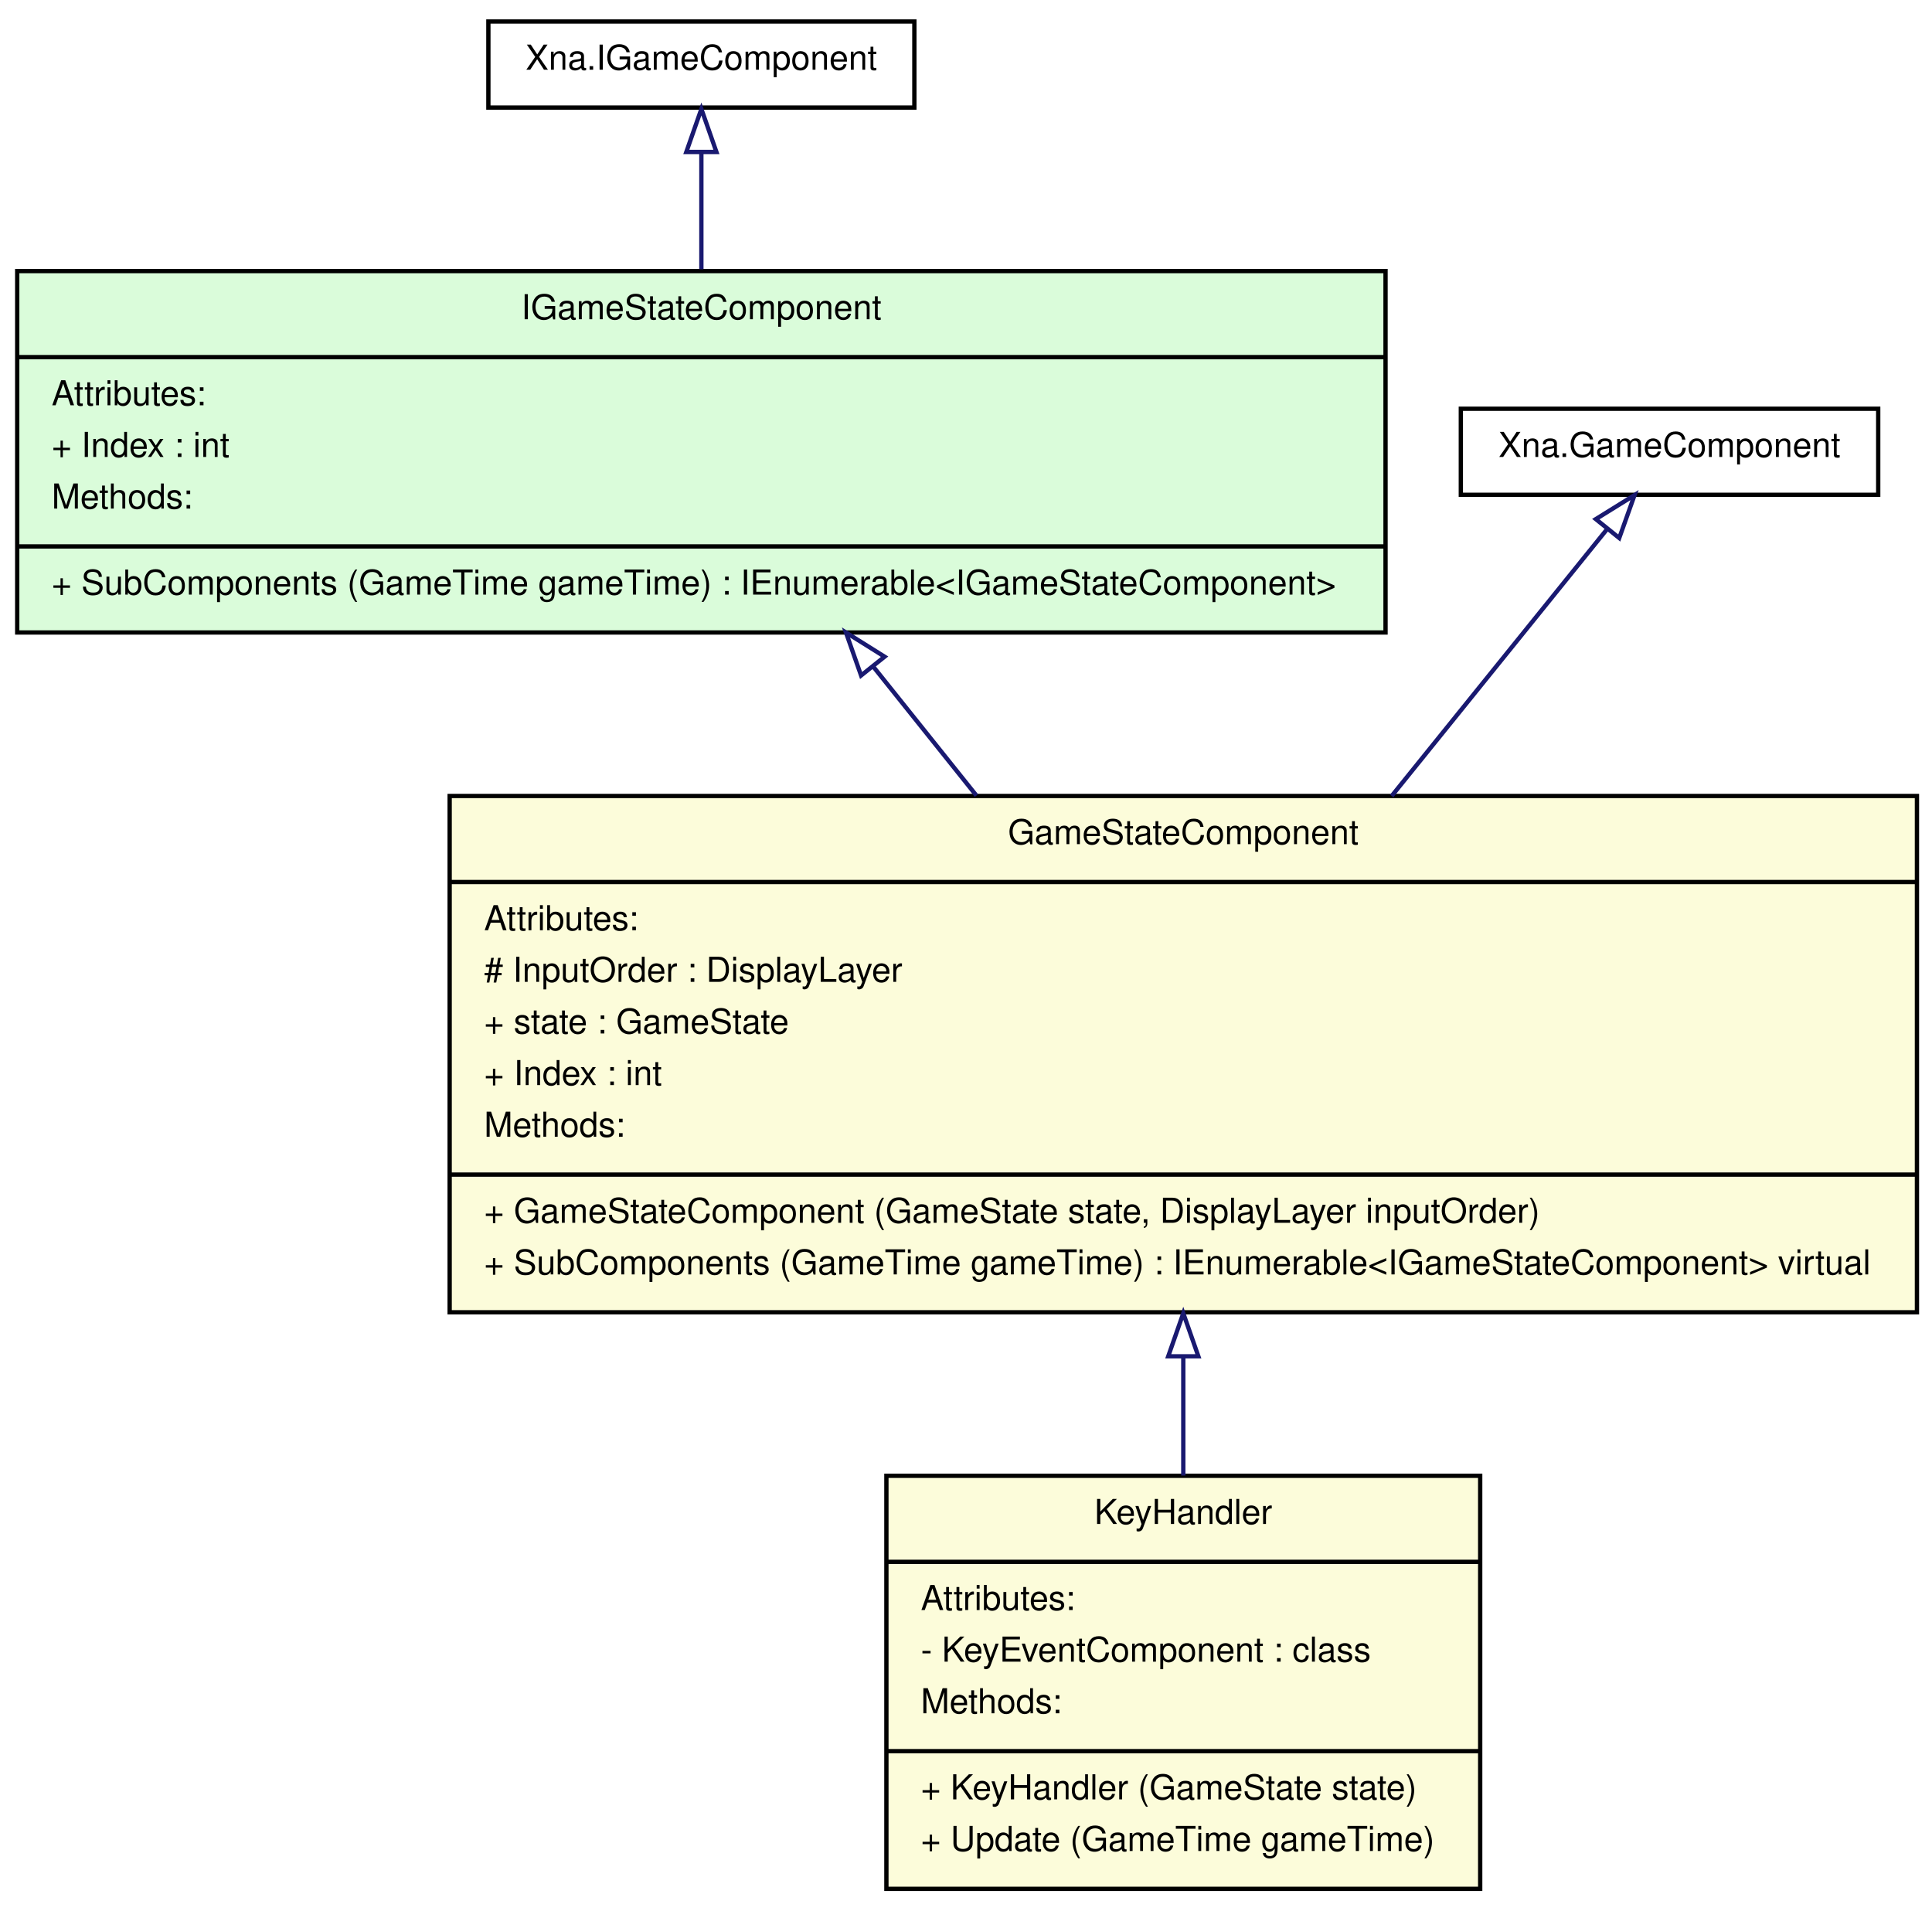
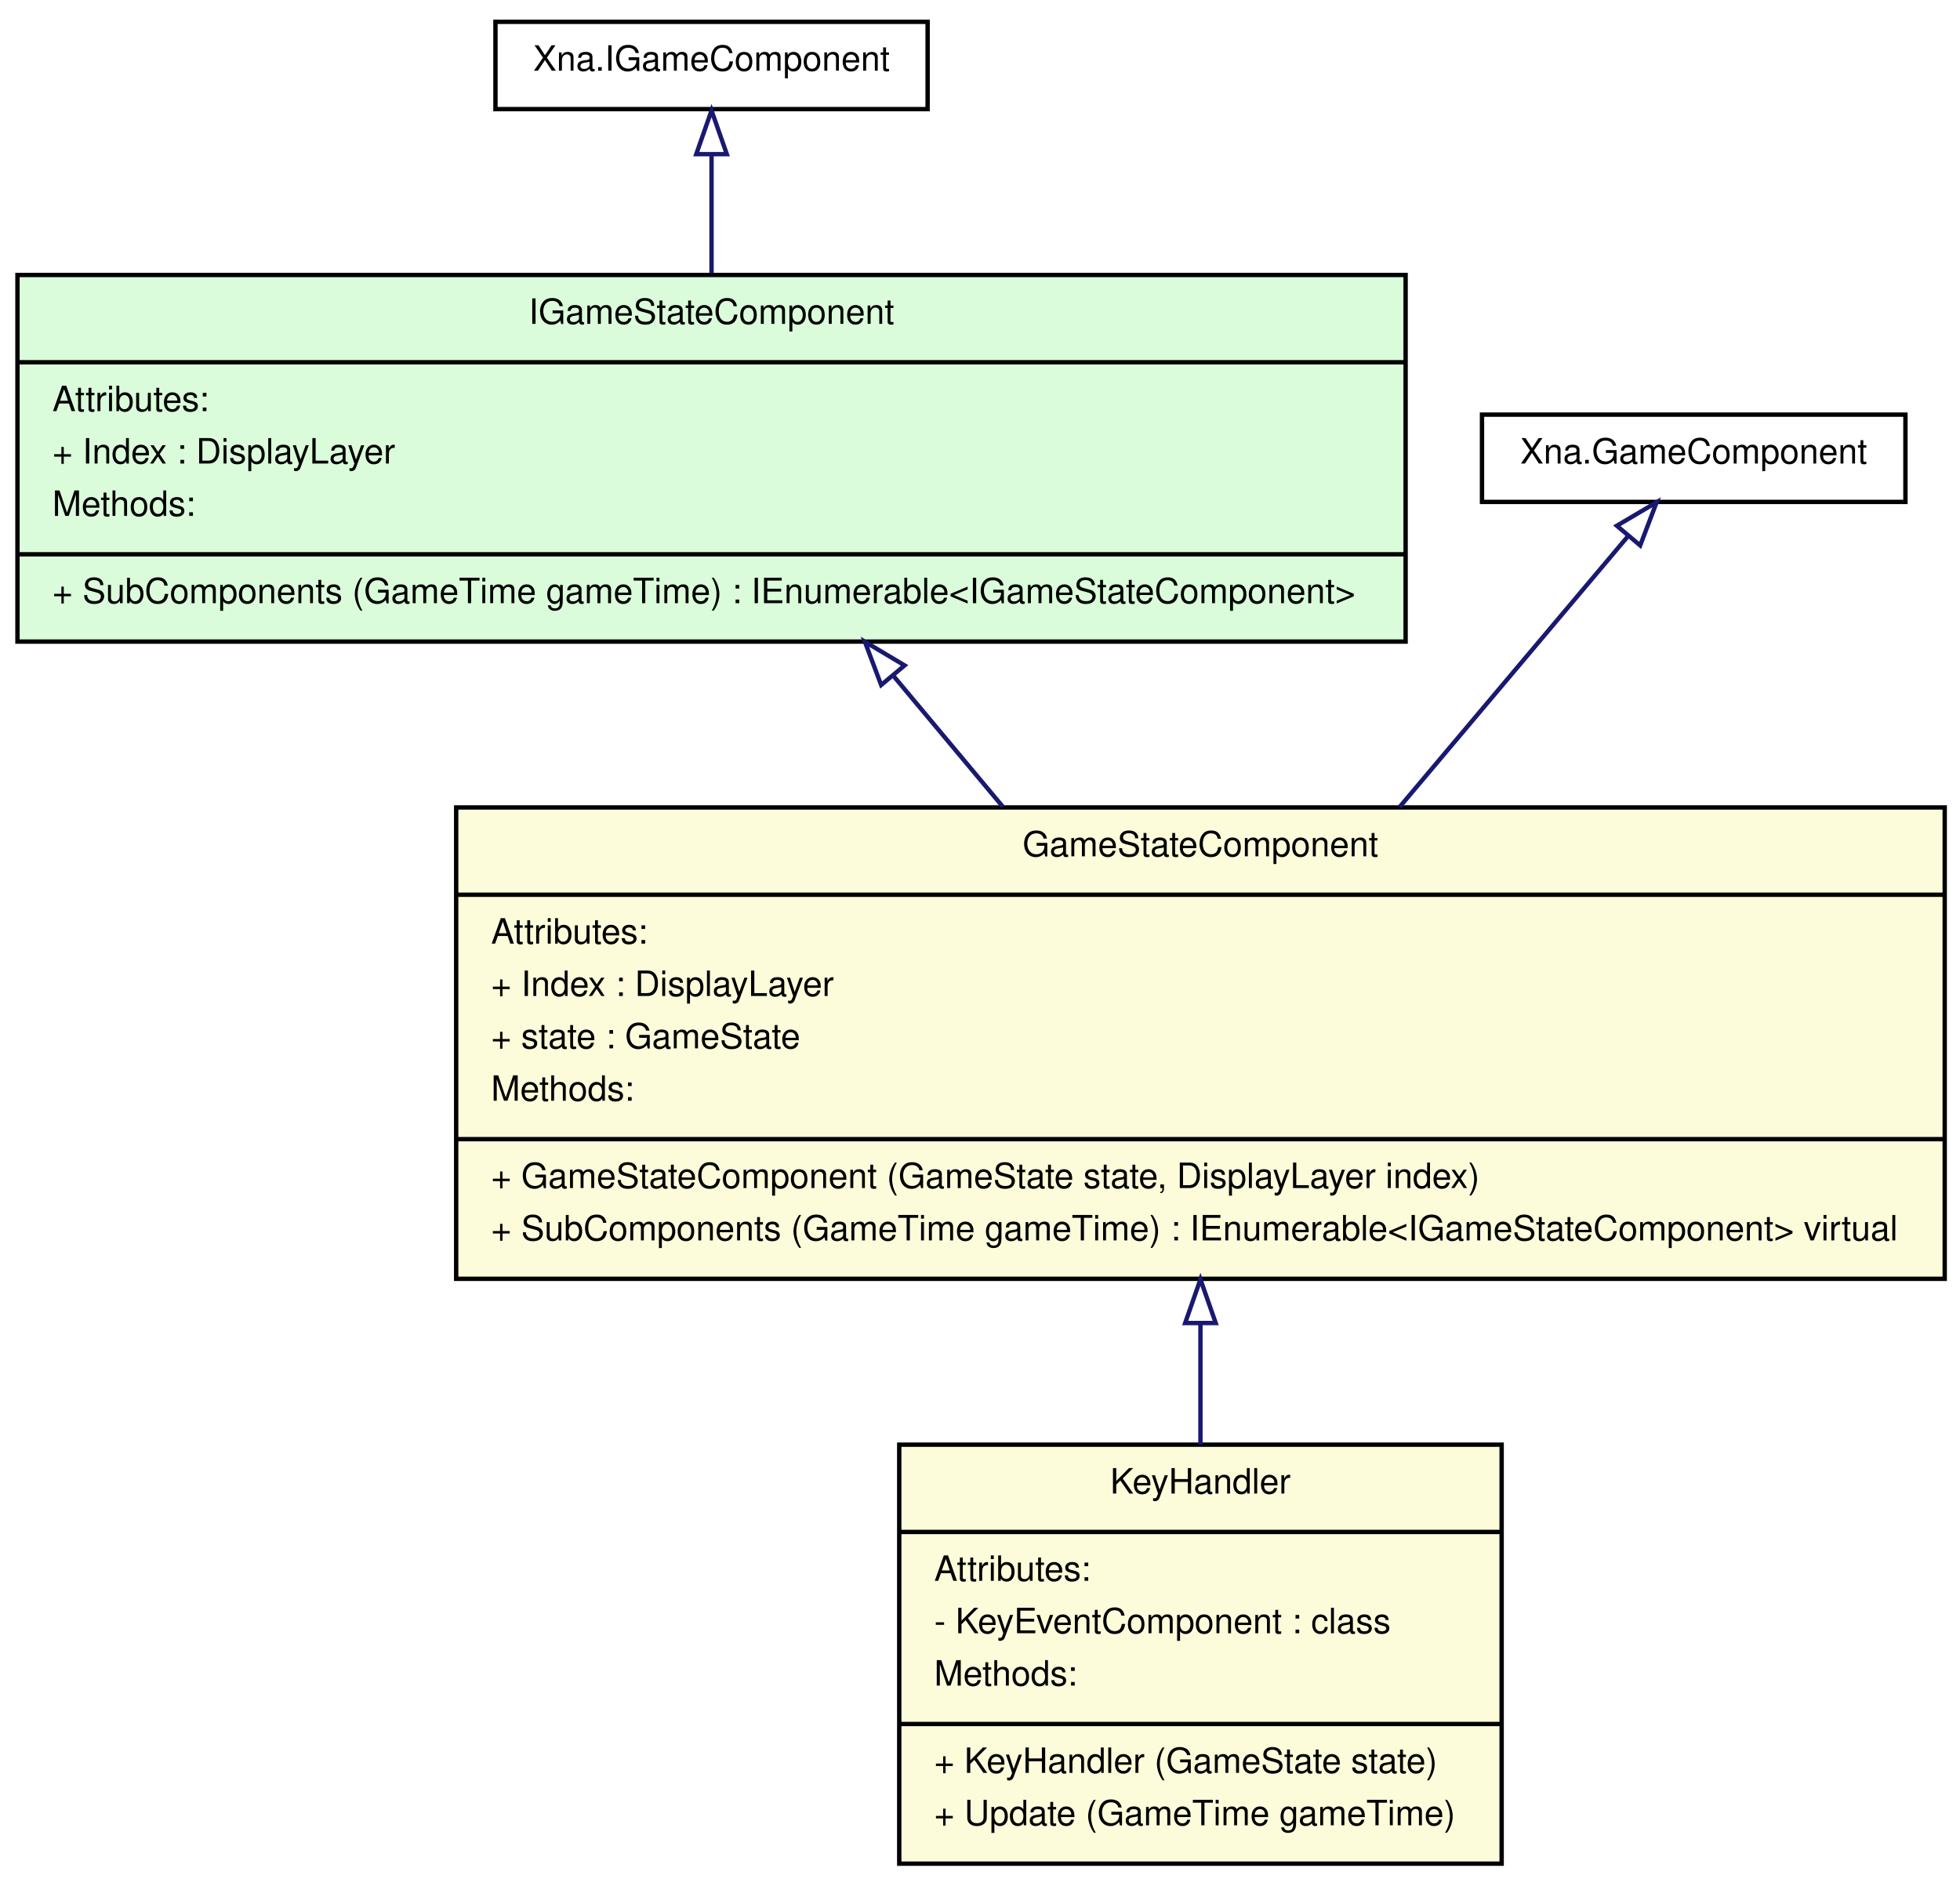
- <svg xmlns="http://www.w3.org/2000/svg" width="449pt" height="444pt" viewBox="0.00 0.00 449.00 444.00">
-   <g id="graph1" class="graph" transform="scale(1 1) rotate(0) translate(4 440)">
-     <polygon fill="white" stroke="white" points="-4,5 -4,-440 446,-440 446,5 -4,5" />
+ <svg xmlns="http://www.w3.org/2000/svg" width="449pt" height="432pt" viewBox="0.00 0.00 449.00 432.00">
+   <g id="graph1" class="graph" transform="scale(1 1) rotate(0) translate(4 428)">
+     <polygon fill="white" stroke="white" points="-4,5 -4,-428 446,-428 446,5 -4,5" />
    <g id="node1" class="node">
      <polygon fill="#fcfcda" stroke="black" points="202,-1 202,-97 340,-97 340,-1 202,-1" />
      <text text-anchor="middle" x="271" y="-85.8" font-family="Helvetica,sans-Serif" font-size="8.00">KeyHandler</text>
      <polyline fill="none" stroke="black" points="202,-77 340,-77 " />
      <text text-anchor="start" x="210" y="-65.8" font-family="Helvetica,sans-Serif" font-size="8.00">Attributes:</text>
      <text text-anchor="start" x="210" y="-53.8" font-family="Helvetica,sans-Serif" font-size="8.00">- KeyEventComponent : class</text>
      <text text-anchor="start" x="210" y="-41.8" font-family="Helvetica,sans-Serif" font-size="8.00">Methods:</text>
      <polyline fill="none" stroke="black" points="202,-33 340,-33 " />
      <text text-anchor="start" x="210" y="-21.8" font-family="Helvetica,sans-Serif" font-size="8.00">+ KeyHandler (GameState state)</text>
      <text text-anchor="start" x="210" y="-9.8" font-family="Helvetica,sans-Serif" font-size="8.00">+ Update (GameTime gameTime)</text>
    </g>
    <g id="node2" class="node">
-       <polygon fill="#fcfcda" stroke="black" points="100.5,-135 100.5,-255 441.5,-255 441.5,-135 100.5,-135" />
-       <text text-anchor="middle" x="271" y="-243.8" font-family="Helvetica,sans-Serif" font-size="8.00">GameStateComponent</text>
-       <polyline fill="none" stroke="black" points="100.5,-235 441.5,-235 " />
-       <text text-anchor="start" x="108.5" y="-223.8" font-family="Helvetica,sans-Serif" font-size="8.00">Attributes:</text>
-       <text text-anchor="start" x="108.5" y="-211.8" font-family="Helvetica,sans-Serif" font-size="8.00"># InputOrder : DisplayLayer</text>
-       <text text-anchor="start" x="108.5" y="-199.8" font-family="Helvetica,sans-Serif" font-size="8.00">+ state : GameState</text>
-       <text text-anchor="start" x="108.5" y="-187.8" font-family="Helvetica,sans-Serif" font-size="8.00">+ Index : int</text>
+       <polygon fill="#fcfcda" stroke="black" points="100.5,-135 100.5,-243 441.5,-243 441.5,-135 100.5,-135" />
+       <text text-anchor="middle" x="271" y="-231.8" font-family="Helvetica,sans-Serif" font-size="8.00">GameStateComponent</text>
+       <polyline fill="none" stroke="black" points="100.5,-223 441.5,-223 " />
+       <text text-anchor="start" x="108.5" y="-211.8" font-family="Helvetica,sans-Serif" font-size="8.00">Attributes:</text>
+       <text text-anchor="start" x="108.5" y="-199.8" font-family="Helvetica,sans-Serif" font-size="8.00">+ Index : DisplayLayer</text>
+       <text text-anchor="start" x="108.5" y="-187.8" font-family="Helvetica,sans-Serif" font-size="8.00">+ state : GameState</text>
      <text text-anchor="start" x="108.5" y="-175.8" font-family="Helvetica,sans-Serif" font-size="8.00">Methods:</text>
      <polyline fill="none" stroke="black" points="100.5,-167 441.5,-167 " />
-       <text text-anchor="start" x="108.5" y="-155.8" font-family="Helvetica,sans-Serif" font-size="8.00">+ GameStateComponent (GameState state, DisplayLayer inputOrder)</text>
+       <text text-anchor="start" x="108.5" y="-155.8" font-family="Helvetica,sans-Serif" font-size="8.00">+ GameStateComponent (GameState state, DisplayLayer index)</text>
      <text text-anchor="start" x="108.5" y="-143.8" font-family="Helvetica,sans-Serif" font-size="8.00">+ SubComponents (GameTime gameTime) : IEnumerable&lt;IGameStateComponent&gt; virtual</text>
    </g>
    <g id="edge2" class="edge">
-       <path fill="none" stroke="midnightblue" d="M271,-124.677C271,-115.324 271,-105.913 271,-97.059" />
-       <polygon fill="none" stroke="midnightblue" points="267.5,-124.773 271,-134.773 274.5,-124.773 267.5,-124.773" />
+       <path fill="none" stroke="midnightblue" d="M271,-124.821C271,-115.478 271,-105.996 271,-97.047" />
+       <polygon fill="none" stroke="midnightblue" points="267.5,-124.872 271,-134.872 274.5,-124.872 267.5,-124.872" />
    </g>
    <g id="node3" class="node">
-       <polygon fill="#dafcda" stroke="black" points="0,-293 0,-377 318,-377 318,-293 0,-293" />
-       <text text-anchor="middle" x="159" y="-365.8" font-family="Helvetica,sans-Serif" font-size="8.00">IGameStateComponent</text>
-       <polyline fill="none" stroke="black" points="0,-357 318,-357 " />
-       <text text-anchor="start" x="8" y="-345.8" font-family="Helvetica,sans-Serif" font-size="8.00">Attributes:</text>
-       <text text-anchor="start" x="8" y="-333.8" font-family="Helvetica,sans-Serif" font-size="8.00">+ Index : int</text>
-       <text text-anchor="start" x="8" y="-321.8" font-family="Helvetica,sans-Serif" font-size="8.00">Methods:</text>
-       <polyline fill="none" stroke="black" points="0,-313 318,-313 " />
-       <text text-anchor="start" x="8" y="-301.8" font-family="Helvetica,sans-Serif" font-size="8.00">+ SubComponents (GameTime gameTime) : IEnumerable&lt;IGameStateComponent&gt;</text>
+       <polygon fill="#dafcda" stroke="black" points="0,-281 0,-365 318,-365 318,-281 0,-281" />
+       <text text-anchor="middle" x="159" y="-353.8" font-family="Helvetica,sans-Serif" font-size="8.00">IGameStateComponent</text>
+       <polyline fill="none" stroke="black" points="0,-345 318,-345 " />
+       <text text-anchor="start" x="8" y="-333.8" font-family="Helvetica,sans-Serif" font-size="8.00">Attributes:</text>
+       <text text-anchor="start" x="8" y="-321.8" font-family="Helvetica,sans-Serif" font-size="8.00">+ Index : DisplayLayer</text>
+       <text text-anchor="start" x="8" y="-309.8" font-family="Helvetica,sans-Serif" font-size="8.00">Methods:</text>
+       <polyline fill="none" stroke="black" points="0,-301 318,-301 " />
+       <text text-anchor="start" x="8" y="-289.8" font-family="Helvetica,sans-Serif" font-size="8.00">+ SubComponents (GameTime gameTime) : IEnumerable&lt;IGameStateComponent&gt;</text>
    </g>
    <g id="edge6" class="edge">
-       <path fill="none" stroke="midnightblue" d="M198.996,-285.005C206.749,-275.314 214.948,-265.065 222.928,-255.09" />
-       <polygon fill="none" stroke="midnightblue" points="196.118,-283 192.604,-292.995 201.584,-287.373 196.118,-283" />
+       <path fill="none" stroke="midnightblue" d="M200.587,-273.244C208.774,-263.448 217.403,-253.125 225.705,-243.192" />
+       <polygon fill="none" stroke="midnightblue" points="197.858,-271.052 194.13,-280.969 203.229,-275.541 197.858,-271.052" />
    </g>
    <g id="node4" class="node">
-       <polygon fill="#ffffff" stroke="black" points="335.5,-325 335.5,-345 432.5,-345 432.5,-325 335.5,-325" />
-       <text text-anchor="middle" x="384" y="-333.8" font-family="Helvetica,sans-Serif" font-size="8.00">Xna.GameComponent</text>
+       <polygon fill="#ffffff" stroke="black" points="335.5,-313 335.5,-333 432.5,-333 432.5,-313 335.5,-313" />
+       <text text-anchor="middle" x="384" y="-321.8" font-family="Helvetica,sans-Serif" font-size="8.00">Xna.GameComponent</text>
    </g>
    <g id="edge4" class="edge">
-       <path fill="none" stroke="midnightblue" d="M369.529,-317.071C356.811,-301.314 337.556,-277.459 319.432,-255.004" />
-       <polygon fill="none" stroke="midnightblue" points="366.869,-319.348 375.873,-324.932 372.316,-314.952 366.869,-319.348" />
+       <path fill="none" stroke="midnightblue" d="M368.826,-305.006C355.438,-289.13 335.219,-265.153 316.631,-243.111" />
+       <polygon fill="none" stroke="midnightblue" points="366.384,-307.54 375.507,-312.928 371.736,-303.027 366.384,-307.54" />
    </g>
    <g id="node5" class="node">
-       <polygon fill="#ffffff" stroke="black" points="109.5,-415 109.5,-435 208.5,-435 208.5,-415 109.5,-415" />
-       <text text-anchor="middle" x="159" y="-423.8" font-family="Helvetica,sans-Serif" font-size="8.00">Xna.IGameComponent</text>
+       <polygon fill="#ffffff" stroke="black" points="109.5,-403 109.5,-423 208.5,-423 208.5,-403 109.5,-403" />
+       <text text-anchor="middle" x="159" y="-411.8" font-family="Helvetica,sans-Serif" font-size="8.00">Xna.IGameComponent</text>
    </g>
    <g id="edge8" class="edge">
-       <path fill="none" stroke="midnightblue" d="M159,-404.454C159,-396.393 159,-386.828 159,-377.414" />
-       <polygon fill="none" stroke="midnightblue" points="155.5,-404.676 159,-414.676 162.5,-404.676 155.5,-404.676" />
+       <path fill="none" stroke="midnightblue" d="M159,-392.454C159,-384.393 159,-374.828 159,-365.414" />
+       <polygon fill="none" stroke="midnightblue" points="155.5,-392.676 159,-402.676 162.5,-392.676 155.5,-392.676" />
    </g>
  </g>
</svg>
